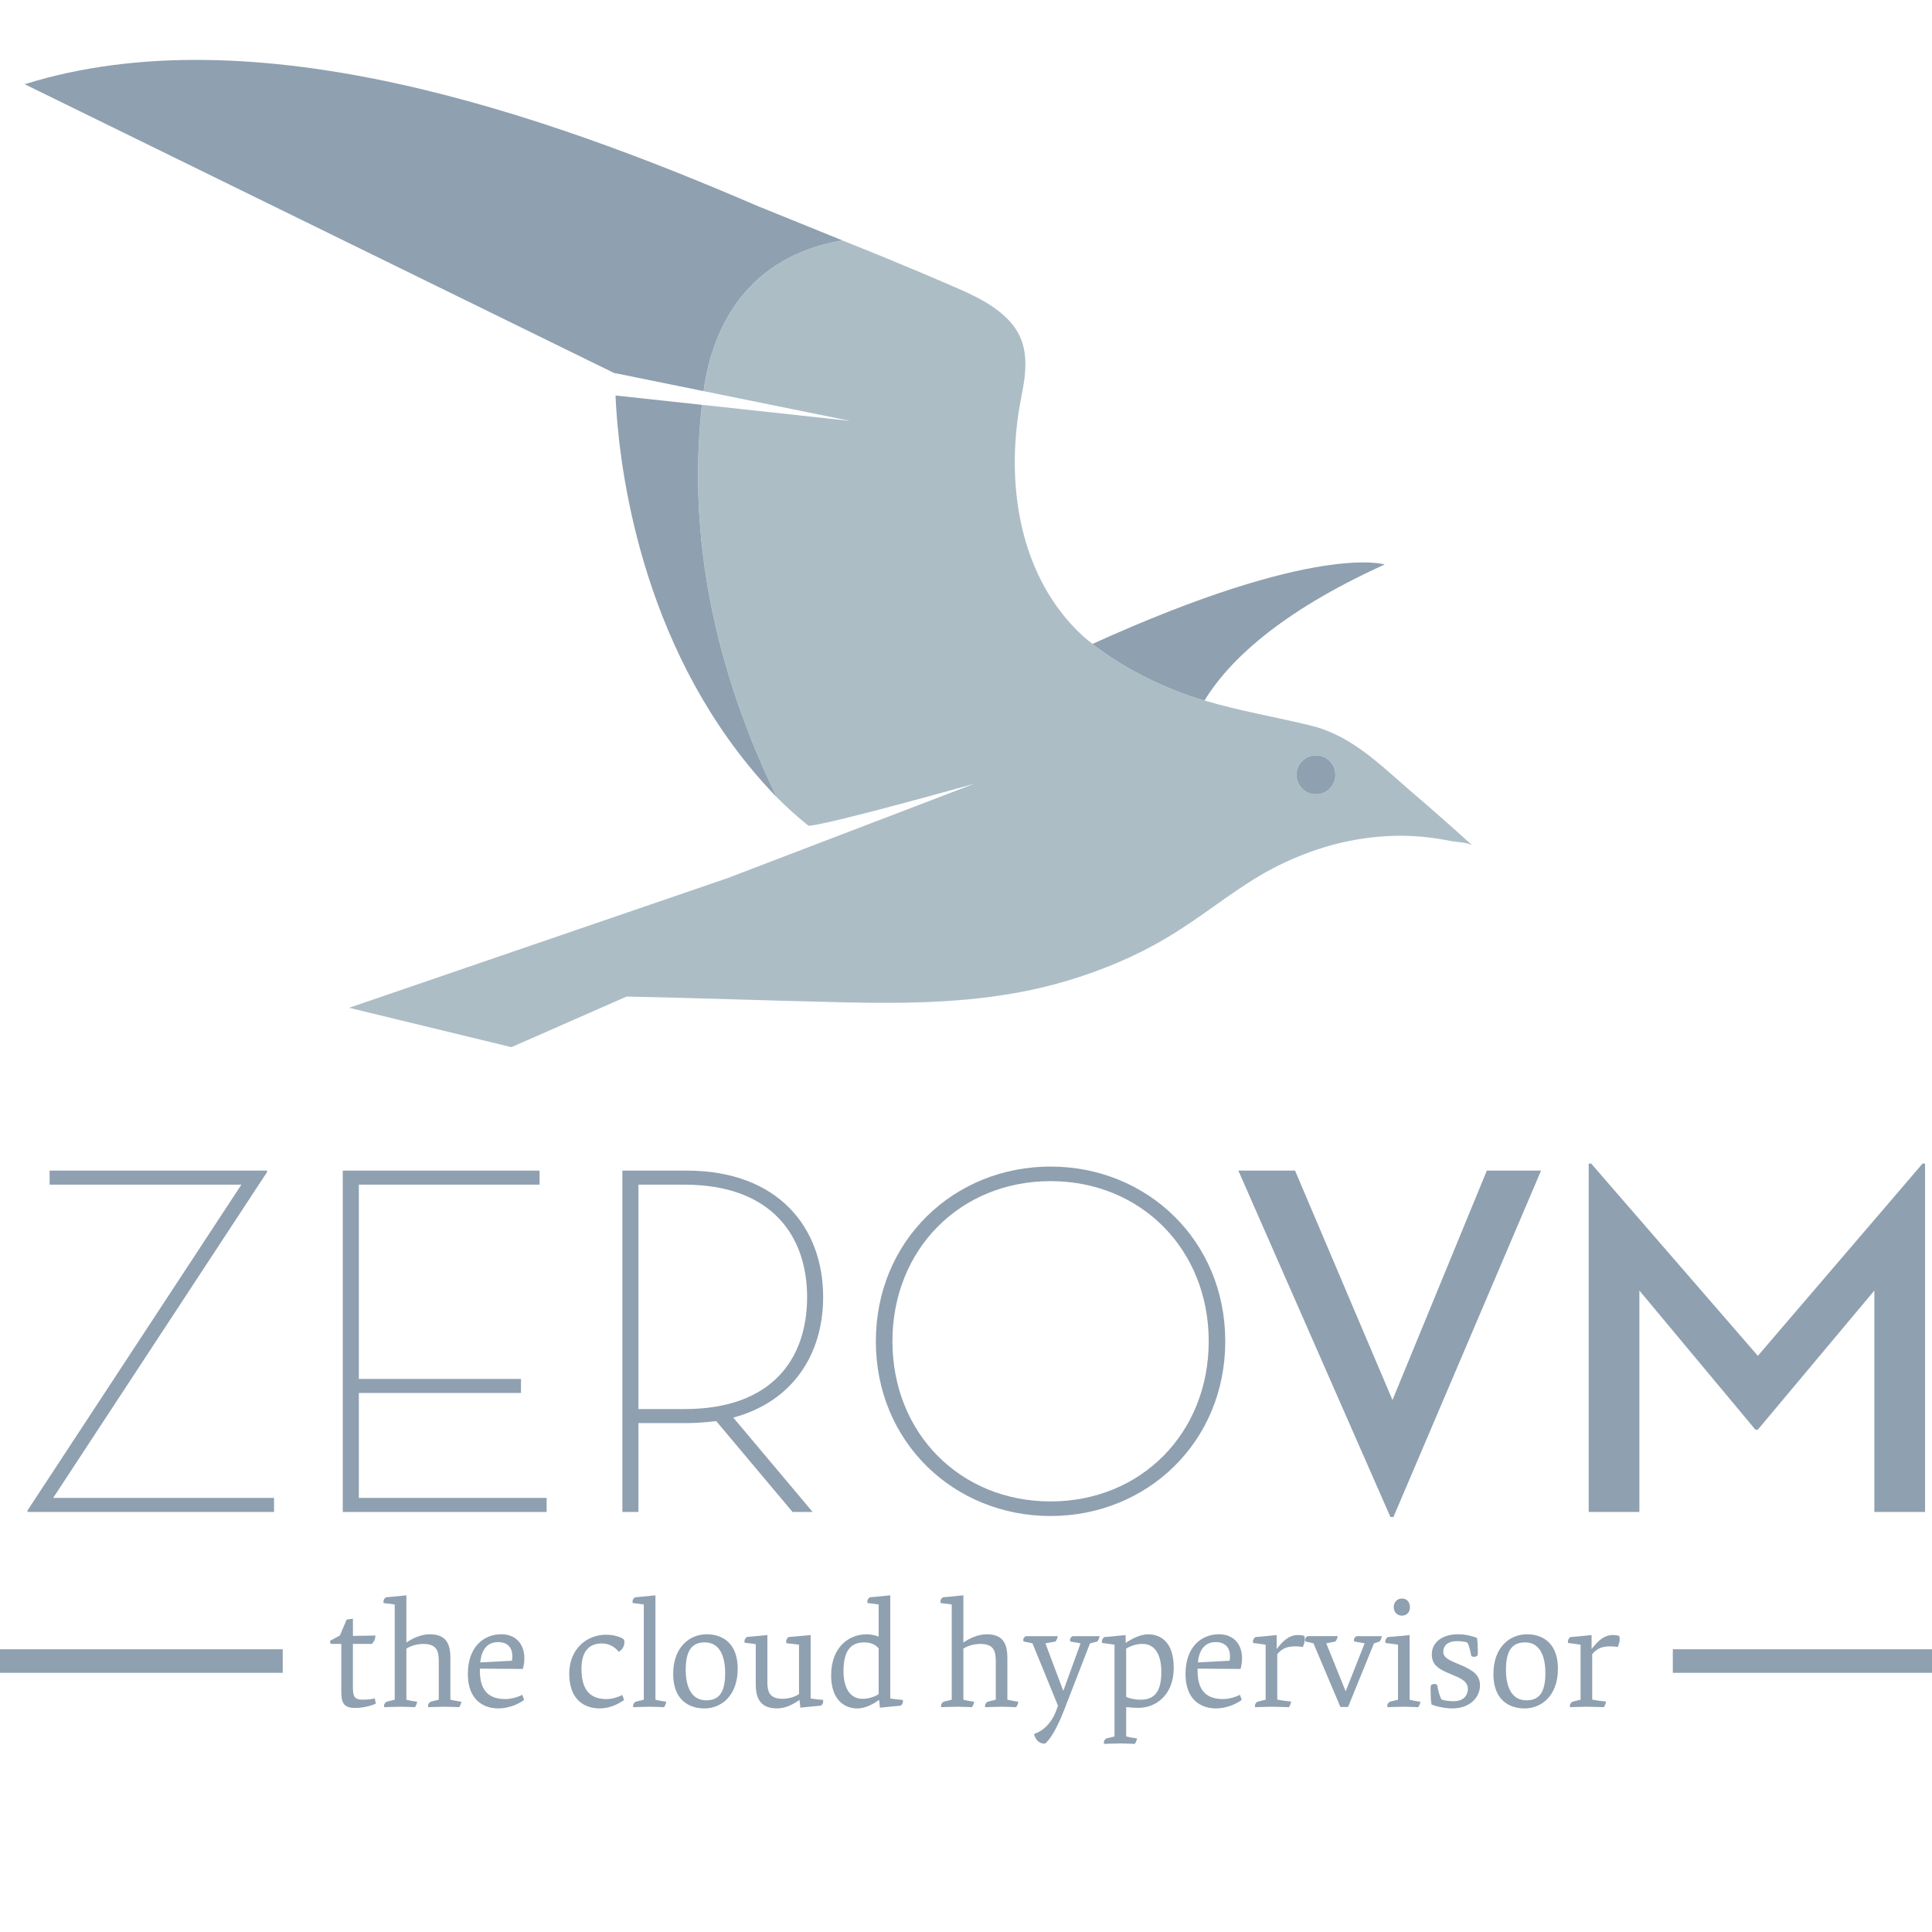
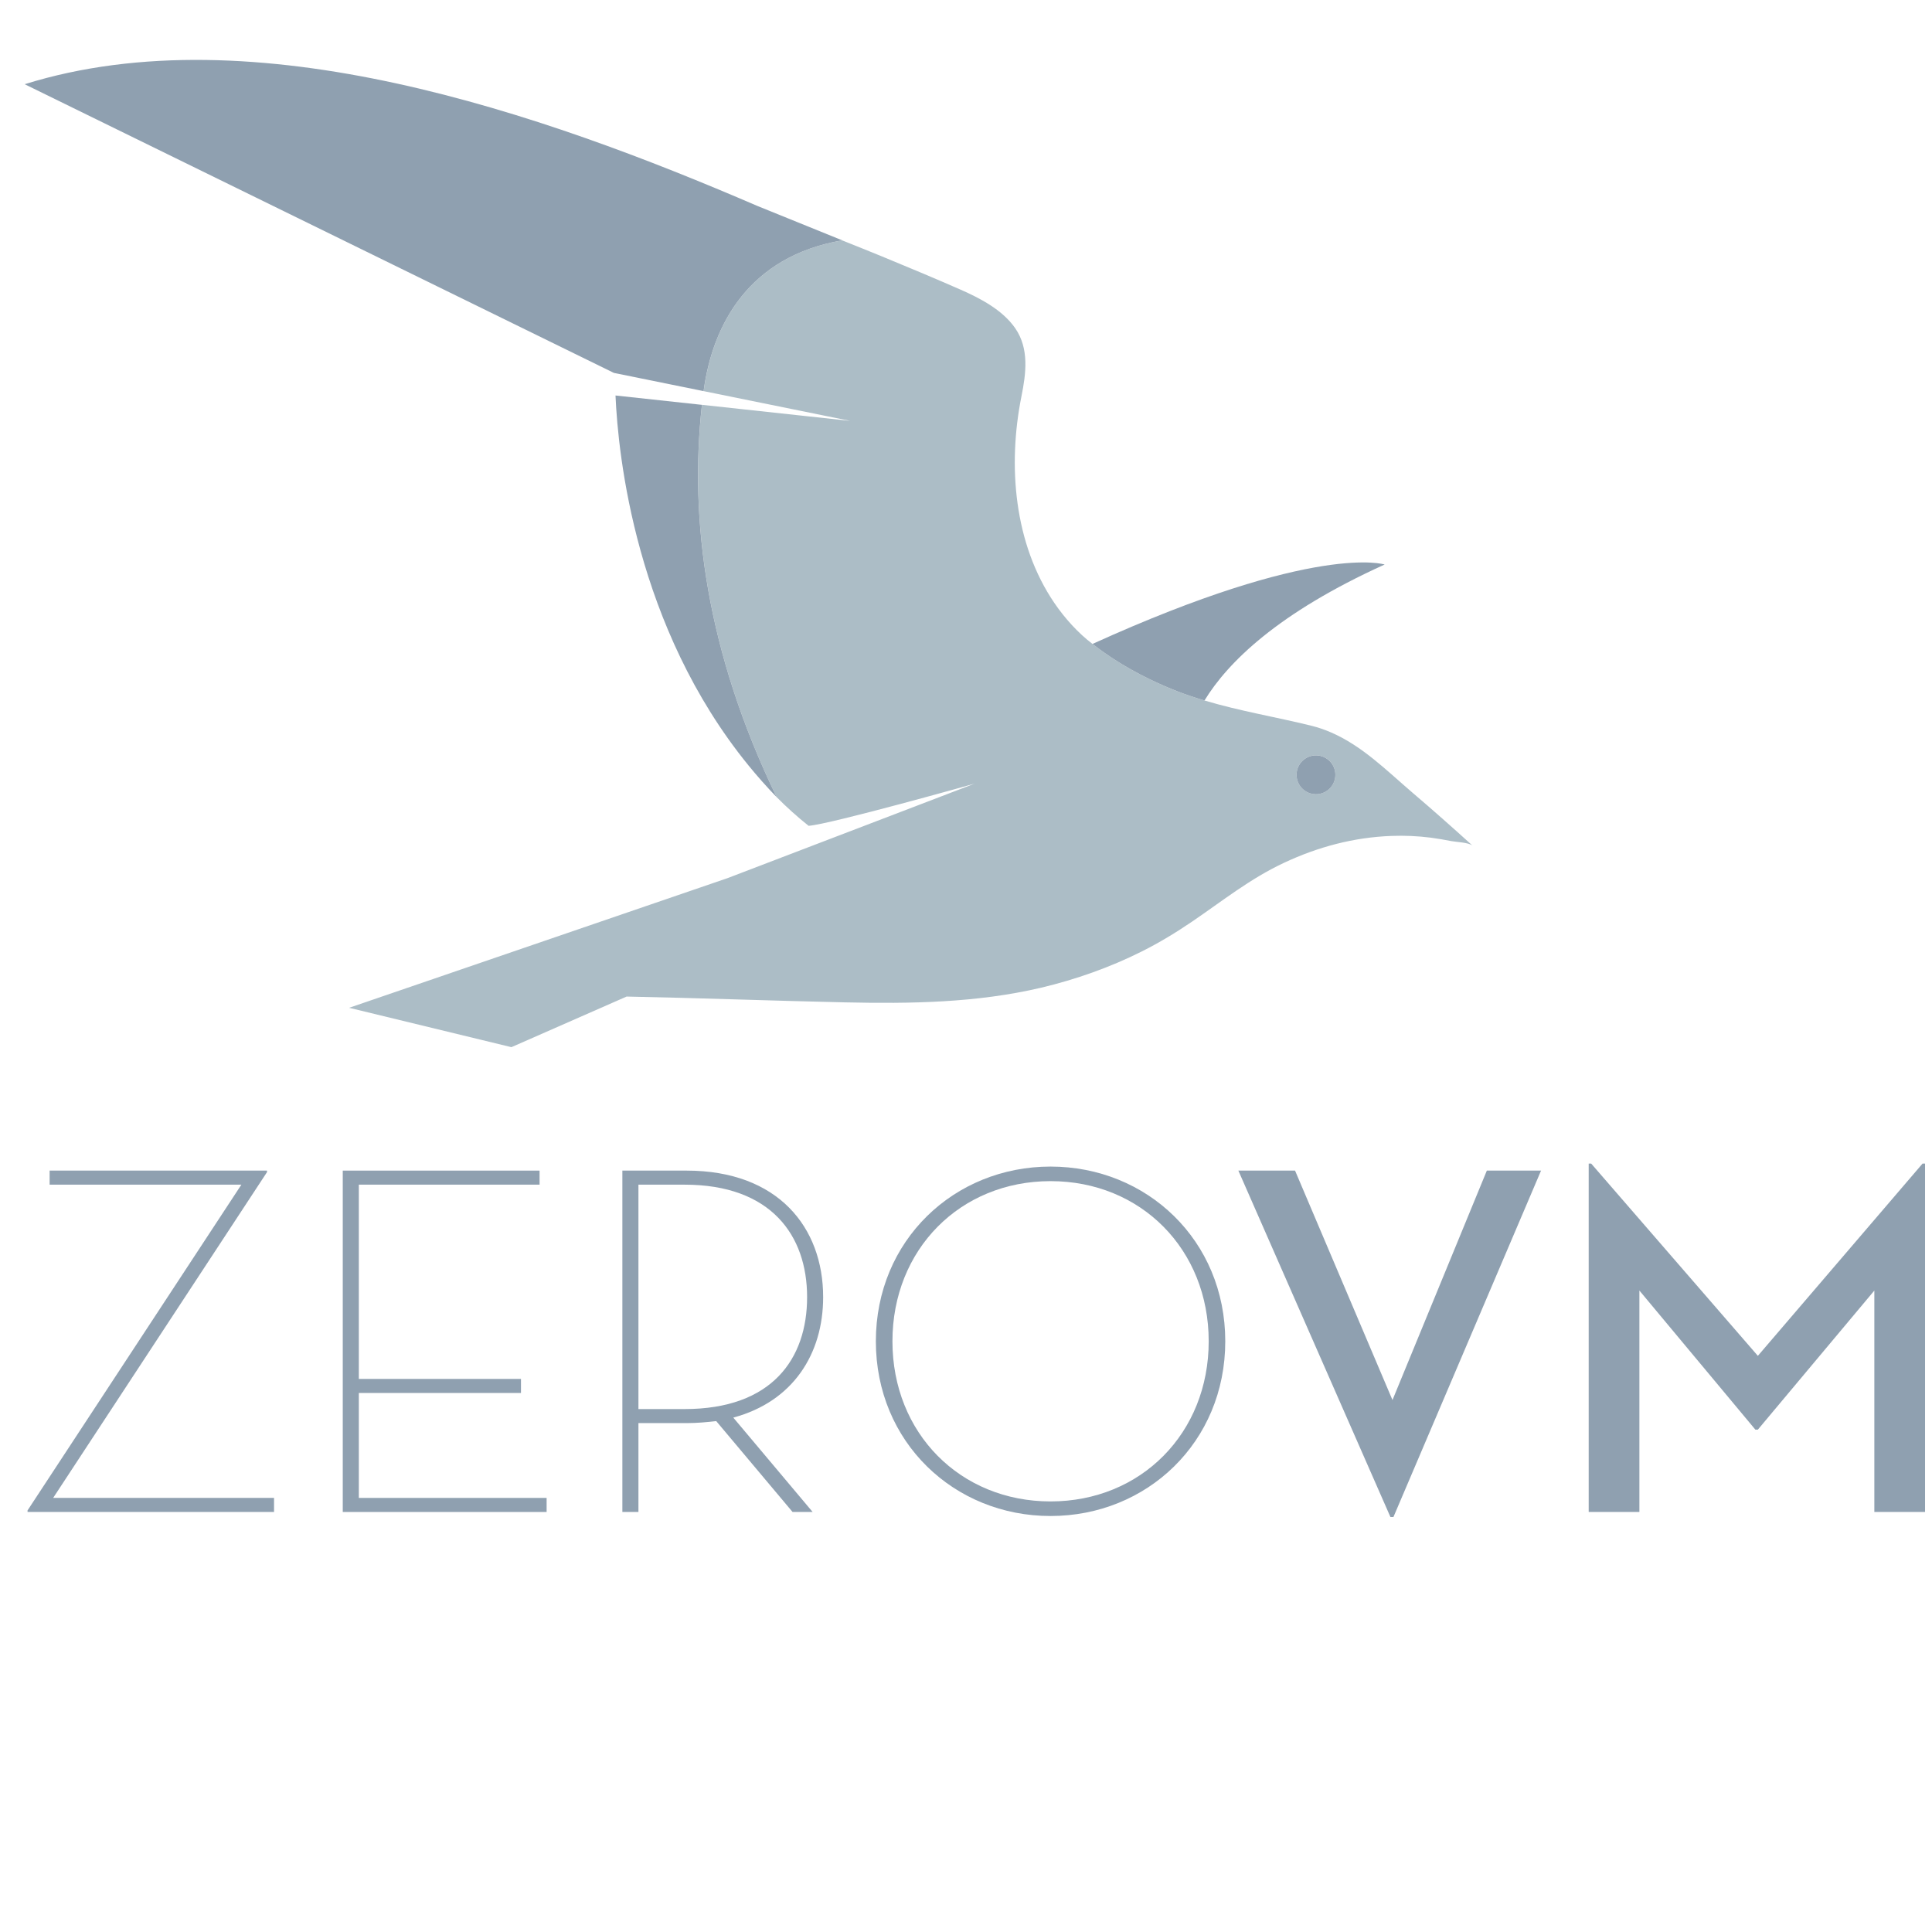
<svg xmlns="http://www.w3.org/2000/svg" version="1.1" id="Layer_1" x="0px" y="0px" width="82px" height="82px" viewBox="0 0 82 82" enable-background="new 0 0 82 82" xml:space="preserve">
-   <g>
-     <path fill="#8FA0B0" d="M15.931,69.416c0,0.201-0.091,0.298-0.155,0.356h-0.798v1.785c0,0.415,0.032,0.583,0.416,0.583   c0.168,0,0.409-0.025,0.512-0.052l0.046,0.222c-0.175,0.077-0.513,0.181-0.882,0.181c-0.532,0-0.584-0.272-0.584-0.753v-1.966   h-0.454l-0.026-0.129l0.421-0.228l0.286-0.675l0.266-0.038v0.732L15.931,69.416z" />
-     <path fill="#8FA0B0" d="M16.275,67.976c0-0.116,0.104-0.182,0.104-0.182s0.447-0.038,0.869-0.084v2.004   c0.24-0.168,0.616-0.35,0.992-0.35c0.727,0,0.876,0.448,0.876,1.012v1.765c0.228,0.053,0.467,0.085,0.467,0.085   s-0.026,0.144-0.097,0.233c0,0-0.357-0.02-0.597-0.02c-0.266,0-0.714,0.02-0.714,0.02c-0.006-0.026-0.006-0.045-0.006-0.064   c0-0.11,0.11-0.169,0.11-0.169l0.344-0.085v-1.635c0-0.441-0.091-0.733-0.662-0.733c-0.266,0-0.558,0.092-0.713,0.202v2.166   c0.188,0.053,0.46,0.085,0.46,0.085s-0.026,0.144-0.098,0.233c0,0-0.363-0.02-0.603-0.02c-0.267,0-0.694,0.02-0.694,0.02   c-0.007-0.013-0.013-0.038-0.013-0.064c0-0.11,0.11-0.169,0.11-0.169l0.343-0.085V68.1c-0.233-0.039-0.467-0.059-0.467-0.059   C16.282,68.027,16.275,68.002,16.275,67.976z" />
-     <path fill="#8FA0B0" d="M22.245,72.147c-0.084,0.071-0.525,0.363-1.097,0.363c-0.604,0-1.291-0.337-1.291-1.46   c0-1.174,0.694-1.687,1.42-1.687c0.643,0,0.979,0.448,0.979,1.019c0,0.143-0.019,0.299-0.065,0.454l-1.823-0.014v0.099   c0,0.882,0.428,1.193,1.083,1.193c0.247,0,0.552-0.091,0.714-0.182L22.245,72.147z M20.383,70.558l1.343-0.071   c0.013-0.064,0.02-0.13,0.02-0.195c0-0.337-0.182-0.596-0.603-0.596C20.72,69.695,20.441,69.968,20.383,70.558z" />
-     <path fill="#8FA0B0" d="M25.742,72.115c0.26,0,0.526-0.097,0.669-0.175l0.078,0.214c-0.084,0.045-0.467,0.356-1.051,0.356   c-0.597,0-1.278-0.337-1.278-1.474c0-1.037,0.733-1.653,1.563-1.653c0.363,0,0.681,0.117,0.766,0.214   c0.006,0.026,0.013,0.064,0.013,0.104c0,0.148-0.078,0.317-0.24,0.407c-0.117-0.142-0.337-0.355-0.713-0.355   c-0.552,0-0.87,0.337-0.87,1.076C24.679,71.785,25.1,72.115,25.742,72.115z" />
-     <path fill="#8FA0B0" d="M26.846,67.976c0-0.116,0.104-0.182,0.104-0.182s0.448-0.038,0.869-0.084v4.431   c0.188,0.053,0.46,0.085,0.46,0.085s-0.026,0.144-0.097,0.233c0,0-0.363-0.02-0.604-0.02c-0.266,0-0.694,0.02-0.694,0.02   c-0.006-0.013-0.013-0.038-0.013-0.064c0-0.11,0.11-0.169,0.11-0.169l0.344-0.085V68.1c-0.233-0.039-0.467-0.059-0.467-0.059   C26.853,68.027,26.846,68.002,26.846,67.976z" />
-     <path fill="#8FA0B0" d="M28.572,71.051c0-1.168,0.72-1.687,1.421-1.687c0.694,0,1.317,0.396,1.317,1.459   c0,1.176-0.72,1.688-1.414,1.688S28.572,72.115,28.572,71.051z M29.974,72.167c0.493,0,0.804-0.266,0.804-1.155   c0-0.732-0.24-1.304-0.863-1.304c-0.493,0-0.811,0.272-0.811,1.161C29.104,71.604,29.351,72.167,29.974,72.167z" />
-     <path fill="#8FA0B0" d="M32.569,71.37c0,0.44,0.091,0.732,0.649,0.732c0.259,0,0.545-0.091,0.694-0.201v-2.096   c-0.214-0.033-0.532-0.059-0.532-0.059c-0.006-0.02-0.013-0.059-0.013-0.078c0-0.116,0.104-0.188,0.104-0.188   s0.5-0.038,0.935-0.084v2.692c0.233,0.04,0.525,0.059,0.525,0.059c0.007,0.026,0.007,0.052,0.007,0.071   c0,0.117-0.098,0.176-0.098,0.176s-0.448,0.038-0.869,0.084l-0.039-0.331c-0.233,0.169-0.571,0.363-0.954,0.363   c-0.713,0-0.901-0.447-0.901-1.011v-1.714c-0.175-0.032-0.467-0.059-0.467-0.059c-0.006-0.014-0.013-0.045-0.013-0.065   c0-0.116,0.104-0.182,0.104-0.182s0.493-0.045,0.869-0.084V71.37z" />
-     <path fill="#8FA0B0" d="M37.786,72.089c0.234,0.04,0.526,0.059,0.526,0.059c0.007,0.02,0.013,0.046,0.013,0.064   c0,0.117-0.104,0.183-0.104,0.183s-0.454,0.038-0.875,0.084l-0.033-0.331c-0.168,0.116-0.519,0.363-0.928,0.363   c-0.539,0-1.109-0.356-1.109-1.402c0-1.192,0.746-1.744,1.505-1.744c0.195,0,0.402,0.052,0.512,0.098V68.1   c-0.233-0.039-0.467-0.059-0.467-0.059c-0.006-0.02-0.013-0.039-0.013-0.065c0-0.116,0.104-0.182,0.104-0.182   s0.448-0.038,0.869-0.084V72.089z M35.801,70.928c0,0.676,0.253,1.175,0.805,1.175c0.266,0,0.532-0.091,0.687-0.201v-1.934   c-0.09-0.13-0.292-0.26-0.609-0.26C36.131,69.708,35.801,70.032,35.801,70.928z" />
-     <path fill="#8FA0B0" d="M39.915,67.976c0-0.116,0.103-0.182,0.103-0.182s0.448-0.038,0.87-0.084v2.004   c0.24-0.168,0.616-0.35,0.993-0.35c0.727,0,0.875,0.448,0.875,1.012v1.765c0.228,0.053,0.468,0.085,0.468,0.085   s-0.026,0.144-0.097,0.233c0,0-0.356-0.02-0.598-0.02c-0.266,0-0.714,0.02-0.714,0.02c-0.006-0.026-0.006-0.045-0.006-0.064   c0-0.11,0.111-0.169,0.111-0.169l0.344-0.085v-1.635c0-0.441-0.091-0.733-0.662-0.733c-0.266,0-0.558,0.092-0.714,0.202v2.166   c0.188,0.053,0.46,0.085,0.46,0.085s-0.026,0.144-0.097,0.233c0,0-0.364-0.02-0.604-0.02c-0.266,0-0.694,0.02-0.694,0.02   c-0.006-0.013-0.013-0.038-0.013-0.064c0-0.11,0.11-0.169,0.11-0.169l0.344-0.085V68.1c-0.234-0.039-0.467-0.059-0.467-0.059   C39.922,68.027,39.915,68.002,39.915,67.976z" />
-     <path fill="#8FA0B0" d="M44.904,72.395l-1.082-2.647l-0.378-0.078c-0.007-0.013-0.014-0.045-0.014-0.064   c0-0.11,0.111-0.162,0.111-0.162h1.356c0,0-0.026,0.137-0.098,0.227c0,0-0.266,0.045-0.428,0.078l0.759,2.018l0.732-2.018   l-0.434-0.078c-0.007-0.013-0.014-0.045-0.014-0.064c0-0.11,0.11-0.162,0.11-0.162h1.147c0,0-0.025,0.137-0.097,0.227   c0,0-0.148,0.033-0.312,0.078l-1.097,2.829c-0.323,0.837-0.648,1.329-0.822,1.426c-0.292,0-0.416-0.233-0.455-0.408   c0.344-0.117,0.746-0.414,0.974-1.083L44.904,72.395z" />
-     <path fill="#8FA0B0" d="M47.305,69.806c-0.232-0.04-0.524-0.071-0.524-0.071c-0.007-0.014-0.013-0.046-0.013-0.065   c0-0.116,0.104-0.188,0.104-0.188s0.48-0.038,0.901-0.084c0,0.143,0.006,0.331,0.006,0.331c0.117-0.078,0.54-0.363,0.948-0.363   c0.546,0,1.09,0.338,1.09,1.414c0,1.175-0.766,1.707-1.505,1.707c-0.149,0-0.33-0.013-0.513-0.033v1.246   c0.188,0.052,0.461,0.084,0.461,0.084s-0.026,0.143-0.098,0.233c0,0-0.363-0.02-0.604-0.02c-0.266,0-0.694,0.02-0.694,0.02   c-0.007-0.014-0.013-0.039-0.013-0.065c0-0.109,0.109-0.168,0.109-0.168l0.344-0.084V69.806z M47.799,72.024   c0.149,0.058,0.323,0.116,0.609,0.116c0.552,0,0.883-0.285,0.883-1.18c0-0.708-0.253-1.188-0.805-1.188   c-0.266,0-0.531,0.098-0.688,0.202V72.024z" />
-     <path fill="#8FA0B0" d="M52.704,72.147c-0.085,0.071-0.526,0.363-1.097,0.363c-0.603,0-1.29-0.337-1.29-1.46   c0-1.174,0.693-1.687,1.42-1.687c0.642,0,0.98,0.448,0.98,1.019c0,0.143-0.021,0.299-0.065,0.454l-1.823-0.014v0.099   c0,0.882,0.428,1.193,1.083,1.193c0.247,0,0.551-0.091,0.714-0.182L52.704,72.147z M50.842,70.558l1.343-0.071   c0.013-0.064,0.02-0.13,0.02-0.195c0-0.337-0.182-0.596-0.604-0.596C51.18,69.695,50.9,69.968,50.842,70.558z" />
-     <path fill="#8FA0B0" d="M54.184,69.993c0.201-0.259,0.481-0.597,0.896-0.597c0.149,0,0.227,0.02,0.279,0.039   c0.013,0.039,0.019,0.085,0.019,0.13c0,0.117-0.038,0.253-0.083,0.337c-0.072-0.013-0.169-0.025-0.292-0.025   c-0.357,0-0.565,0.064-0.792,0.331v1.927c0.221,0.052,0.59,0.084,0.59,0.084s-0.025,0.15-0.097,0.24c0,0-0.493-0.02-0.732-0.02   c-0.268,0-0.695,0.02-0.695,0.02c-0.006-0.013-0.013-0.038-0.013-0.064c0-0.11,0.11-0.169,0.11-0.169l0.344-0.085v-2.335   c-0.234-0.04-0.525-0.071-0.525-0.071c-0.007-0.014-0.014-0.046-0.014-0.065c0-0.116,0.104-0.188,0.104-0.188   s0.48-0.038,0.902-0.084V69.993z" />
-     <path fill="#8FA0B0" d="M56.89,72.446l-1.143-2.699l-0.343-0.078c-0.007-0.013-0.014-0.045-0.014-0.064   c0-0.11,0.11-0.162,0.11-0.162h1.278c0,0-0.026,0.137-0.097,0.227c0,0-0.24,0.045-0.39,0.078l0.823,2.038l0.805-2.038l-0.44-0.078   c-0.007-0.013-0.014-0.045-0.014-0.064c0-0.11,0.11-0.162,0.11-0.162h1.077c0,0-0.026,0.137-0.098,0.227   c0,0-0.136,0.045-0.239,0.078l-1.098,2.699H56.89z" />
-     <path fill="#8FA0B0" d="M59.828,72.141c0.188,0.053,0.461,0.085,0.461,0.085s-0.025,0.144-0.097,0.233c0,0-0.364-0.02-0.604-0.02   c-0.266,0-0.693,0.02-0.693,0.02c-0.007-0.013-0.014-0.038-0.014-0.064c0-0.11,0.11-0.169,0.11-0.169l0.344-0.085v-2.335   c-0.233-0.04-0.525-0.071-0.525-0.071c-0.007-0.014-0.013-0.046-0.013-0.065c0-0.116,0.104-0.188,0.104-0.188   s0.493-0.038,0.927-0.084V72.141z M59.505,67.847c0.22,0,0.337,0.162,0.337,0.376c0,0.201-0.136,0.351-0.344,0.351   c-0.207,0-0.344-0.169-0.344-0.363C59.154,68.002,59.298,67.847,59.505,67.847z" />
-     <path fill="#8FA0B0" d="M60.719,71.771c0-0.085,0-0.162,0.006-0.227c0.032-0.045,0.091-0.072,0.155-0.072   c0.04,0,0.078,0.014,0.117,0.039c0.039,0.233,0.104,0.48,0.188,0.623c0.13,0.046,0.323,0.071,0.512,0.071   c0.468,0,0.604-0.299,0.604-0.52c0-0.33-0.319-0.46-0.662-0.604c-0.486-0.201-0.869-0.356-0.869-0.862   c0-0.525,0.46-0.856,1.115-0.856c0.331,0,0.629,0.085,0.806,0.156c0.02,0.155,0.032,0.344,0.032,0.512c0,0.077,0,0.155-0.006,0.221   c-0.033,0.045-0.092,0.071-0.15,0.071c-0.039,0-0.085-0.013-0.124-0.039c-0.019-0.117-0.07-0.415-0.168-0.571   c-0.091-0.031-0.228-0.058-0.441-0.058c-0.37,0-0.577,0.182-0.577,0.448c0,0.317,0.409,0.414,0.811,0.596   c0.475,0.215,0.747,0.408,0.747,0.838c0,0.492-0.416,0.973-1.175,0.973c-0.324,0-0.713-0.09-0.883-0.168   C60.731,72.199,60.719,71.953,60.719,71.771z" />
-     <path fill="#8FA0B0" d="M63.385,71.051c0-1.168,0.722-1.687,1.422-1.687c0.694,0,1.316,0.396,1.316,1.459   c0,1.176-0.721,1.688-1.414,1.688C64.014,72.511,63.385,72.115,63.385,71.051z M64.787,72.167c0.492,0,0.804-0.266,0.804-1.155   c0-0.732-0.24-1.304-0.862-1.304c-0.494,0-0.812,0.272-0.812,1.161C63.917,71.604,64.165,72.167,64.787,72.167z" />
-     <path fill="#8FA0B0" d="M67.551,69.993c0.201-0.259,0.48-0.597,0.896-0.597c0.149,0,0.227,0.02,0.278,0.039   c0.014,0.039,0.021,0.085,0.021,0.13c0,0.117-0.04,0.253-0.085,0.337c-0.071-0.013-0.169-0.025-0.292-0.025   c-0.357,0-0.564,0.064-0.791,0.331v1.927c0.221,0.052,0.59,0.084,0.59,0.084s-0.026,0.15-0.098,0.24c0,0-0.492-0.02-0.732-0.02   c-0.266,0-0.694,0.02-0.694,0.02c-0.006-0.013-0.013-0.038-0.013-0.064c0-0.11,0.11-0.169,0.11-0.169l0.344-0.085v-2.335   c-0.233-0.04-0.525-0.071-0.525-0.071c-0.007-0.014-0.013-0.046-0.013-0.065c0-0.116,0.104-0.188,0.104-0.188   s0.48-0.038,0.901-0.084V69.993z" />
-   </g>
-   <g>
-     <rect x="71" y="70" fill="#8FA0B0" width="11" height="1" />
-   </g>
-   <g>
-     <rect y="70" fill="#8FA0B0" width="12" height="1" />
-   </g>
  <g>
    <polygon fill="#8FA0B0" points="1.169,64.107 10.245,50.281 2.106,50.281 2.106,49.684 11.333,49.684 11.333,49.748 2.256,63.576    11.631,63.576 11.631,64.173 1.169,64.173  " />
    <polygon fill="#8FA0B0" points="14.548,49.684 22.901,49.684 22.901,50.28 15.23,50.28 15.23,58.526 22.112,58.526 22.112,59.122    15.23,59.122 15.23,63.576 23.2,63.576 23.2,64.173 14.548,64.173  " />
    <path fill="#8FA0B0" d="M34.491,64.173h-0.852l-3.24-3.857c-0.383,0.043-0.809,0.085-1.257,0.085h-2.045v3.772h-0.682V49.684h2.727   c3.878,0,5.795,2.407,5.795,5.369c0,2.408-1.277,4.433-3.814,5.114L34.491,64.173z M29.057,59.805c3.708,0,5.199-2.131,5.199-4.752   c0-2.622-1.534-4.772-5.199-4.772h-1.96v9.524H29.057z" />
    <path fill="#8FA0B0" d="M37.174,56.928c0-4.282,3.324-7.415,7.414-7.415c4.092,0,7.416,3.133,7.416,7.415   c0,4.284-3.324,7.416-7.416,7.416C40.498,64.344,37.174,61.212,37.174,56.928 M51.301,56.928c0-3.899-2.876-6.797-6.713-6.797   c-3.834,0-6.71,2.897-6.71,6.797c0,3.9,2.876,6.797,6.71,6.797C48.425,63.725,51.301,60.828,51.301,56.928" />
    <polygon fill="#8FA0B0" points="52.56,49.684 54.966,49.684 59.101,59.422 63.106,49.684 65.407,49.684 59.142,64.386    59.014,64.386  " />
    <polygon fill="#8FA0B0" points="67.429,49.386 67.535,49.386 74.609,57.546 81.599,49.386 81.705,49.386 81.705,64.173    79.553,64.173 79.553,54.775 74.609,60.678 74.503,60.678 69.581,54.775 69.581,64.173 67.429,64.173  " />
  </g>
  <g>
    <path fill="#ACBDC6" d="M59.963,33.655c-1.107-0.948-2.146-2-3.48-2.573c-0.261-0.114-0.533-0.207-0.821-0.279   c-1.523-0.375-3.045-0.624-4.539-1.072c-0.394-0.118-0.789-0.248-1.178-0.398c-1.074-0.424-2.104-0.95-3.051-1.615   c-0.179-0.125-0.353-0.256-0.525-0.387c-0.613-0.464-1.18-1.096-1.612-1.729c-1.726-2.525-1.991-5.856-1.404-8.776   c0.195-0.973,0.336-2.028-0.264-2.895c-0.538-0.778-1.485-1.271-2.327-1.641c-1.102-0.484-2.217-0.948-3.329-1.407   c-0.561-0.231-1.125-0.455-1.689-0.681c-3.912,0.673-5.494,3.519-5.879,6.399l6.219,1.263l-6.29-0.682   c-0.544,4.891,0.193,10.486,3.169,16.65c0.424,0.428,0.875,0.836,1.357,1.218c0.913-0.063,7.039-1.788,7.039-1.788l-10.486,4.011   l-16.055,5.501l6.888,1.671l4.889-2.148c3.083,0.061,6.165,0.178,9.249,0.246c2.799,0.062,5.61,0.022,8.35-0.623   c1.462-0.347,2.923-0.863,4.268-1.538c0.743-0.372,1.451-0.802,2.139-1.27c1.3-0.885,2.451-1.813,3.884-2.486   c1.445-0.68,2.973-1.089,4.578-1.147c0.553-0.021,1.111,0.004,1.662,0.074c0.295,0.04,0.59,0.089,0.88,0.147   c0.22,0.041,0.718,0.055,0.893,0.189C61.66,35.131,60.818,34.382,59.963,33.655 M55.854,33.708c-0.456,0-0.825-0.37-0.825-0.824   s0.369-0.825,0.825-0.825c0.455,0,0.823,0.37,0.823,0.825S56.309,33.708,55.854,33.708" />
    <path fill="#8FA0B0" d="M49.944,29.332c0.389,0.151,0.784,0.281,1.178,0.399c0.987-1.615,3.11-3.717,7.647-5.771   c0,0-2.887-0.949-12.401,3.371c0.173,0.131,0.347,0.263,0.525,0.387C47.841,28.382,48.87,28.908,49.944,29.332" />
    <path fill="#8FA0B0" d="M29.792,17.183l-3.668-0.397c0.11,2.546,0.854,9.822,5.645,15.702c0.372,0.456,0.766,0.903,1.188,1.338   c0.001,0.003,0.003,0.005,0.007,0.008c0-0.001-0.001-0.001-0.001-0.002C29.985,27.668,29.249,22.073,29.792,17.183" />
    <path fill="#8FA0B0" d="M35.743,10.202c0.001,0,0.004-0.001,0.006-0.001c0.001,0-3.605-1.461-3.605-1.461   C22.995,4.796,10.785,0.536,1.047,3.574l25.008,12.253l3.808,0.774C30.249,13.72,31.831,10.875,35.743,10.202" />
    <path fill="#8FA0B0" d="M55.854,32.06c-0.456,0-0.825,0.37-0.825,0.825s0.369,0.824,0.825,0.824c0.455,0,0.823-0.37,0.823-0.824   S56.309,32.06,55.854,32.06" />
  </g>
</svg>
